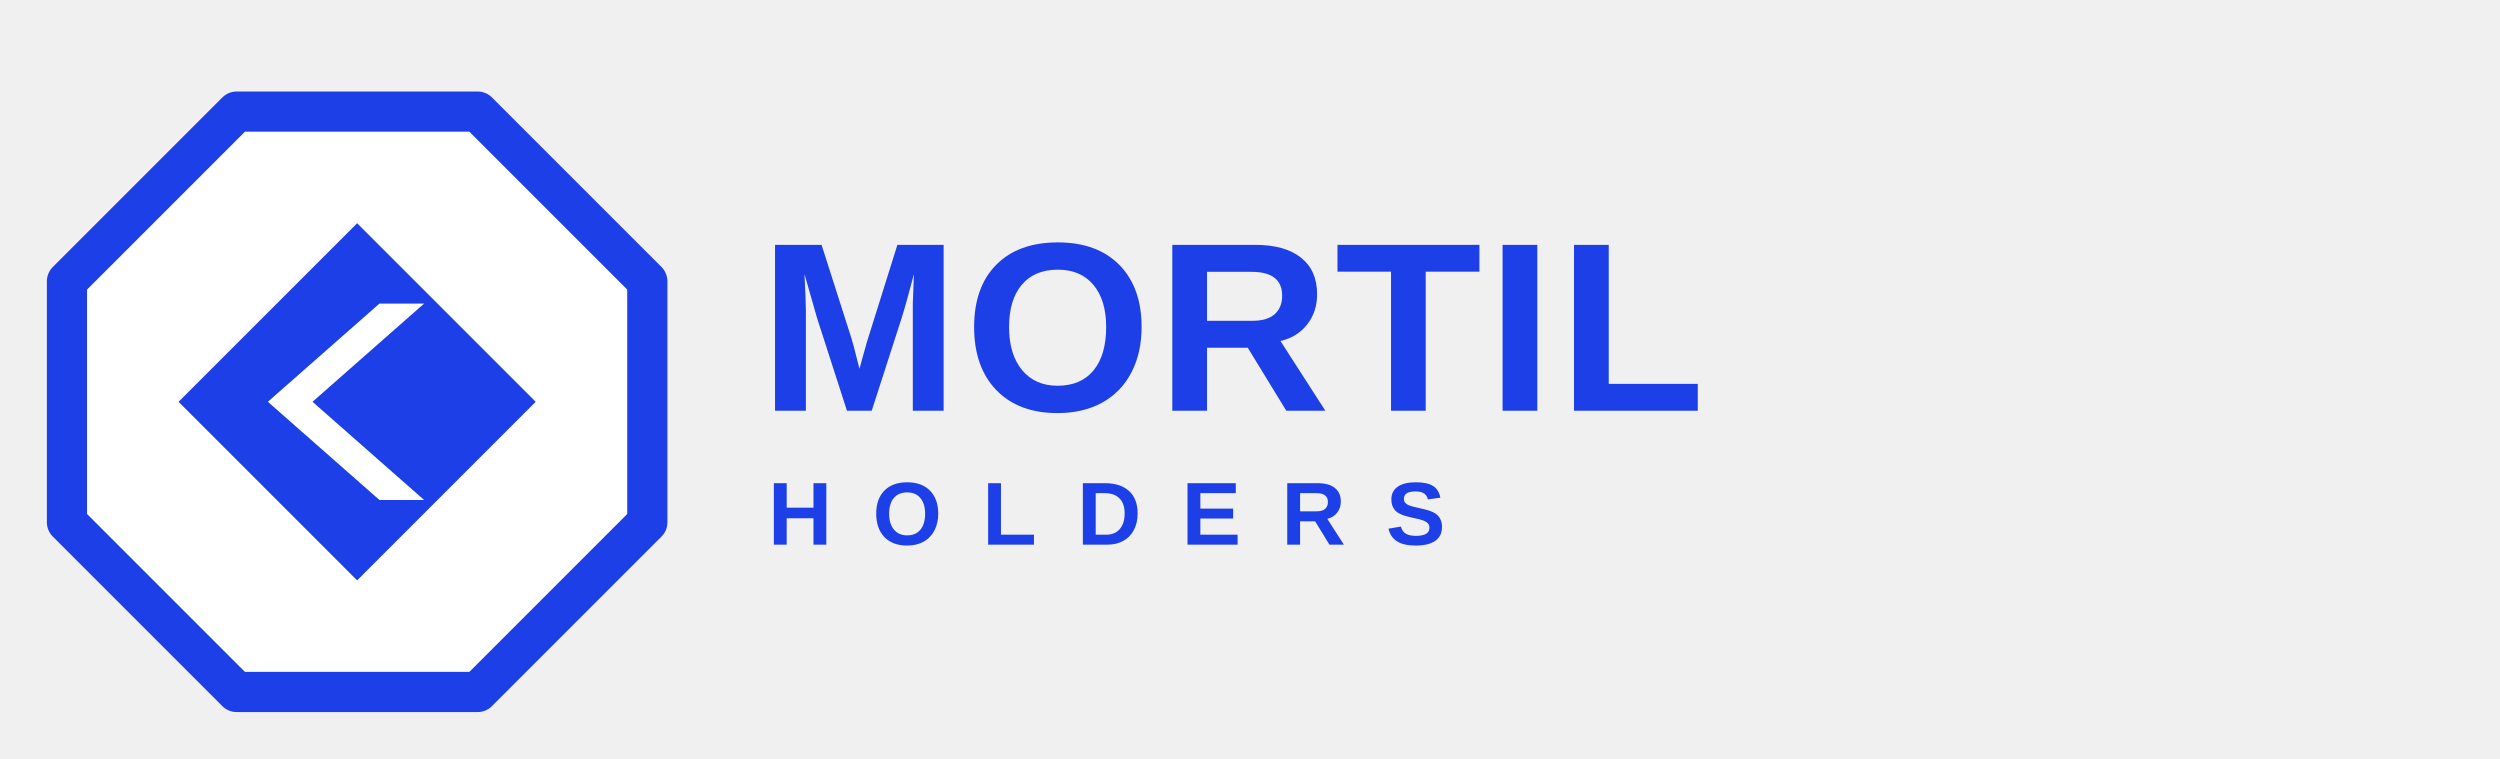
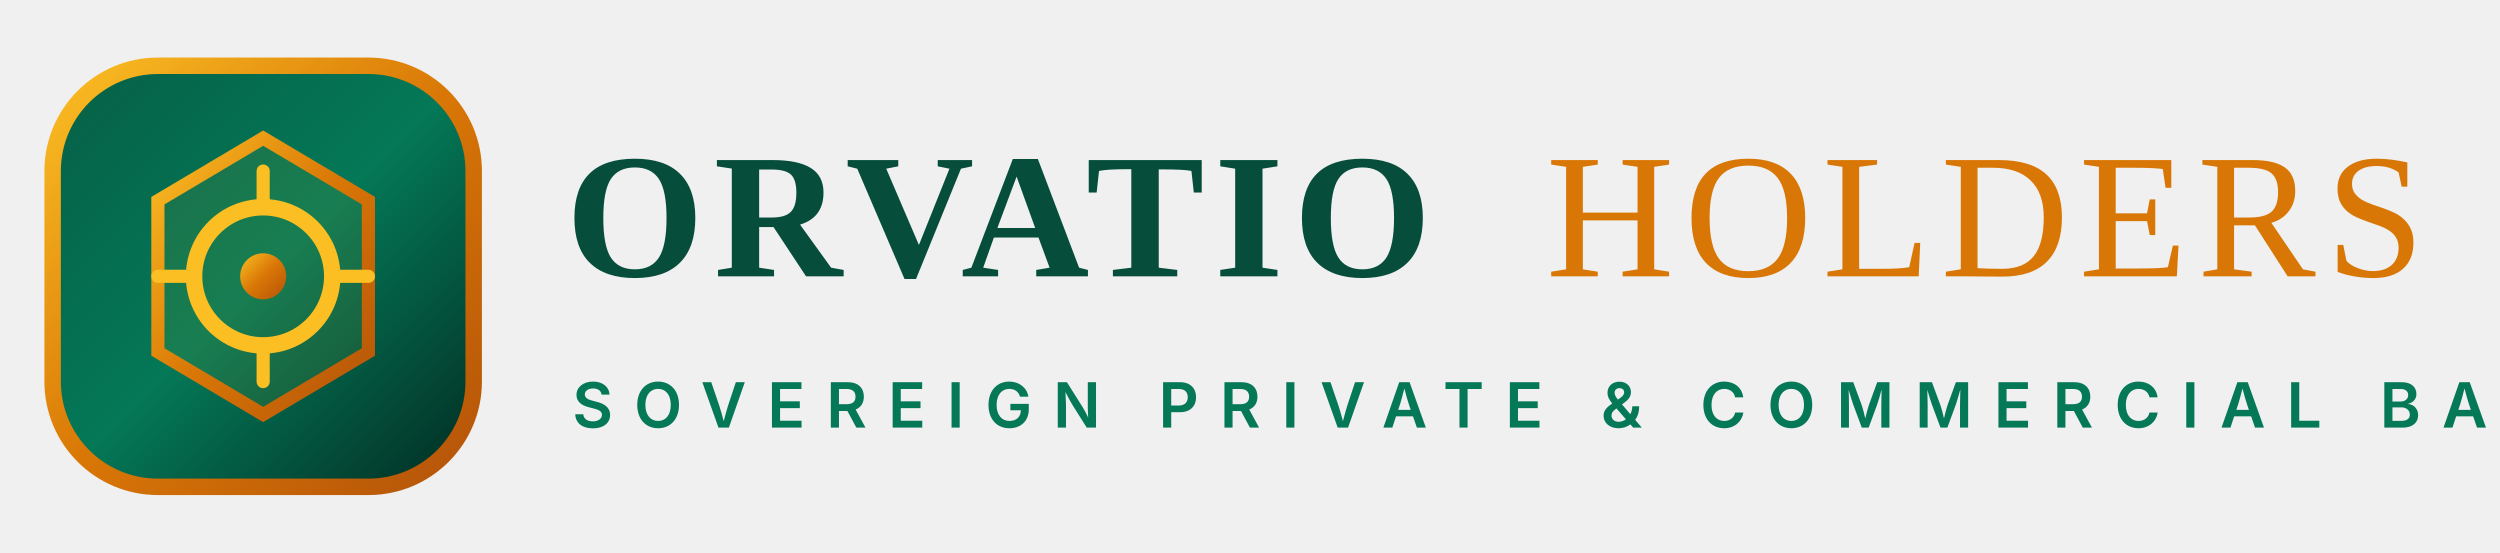
- <svg xmlns="http://www.w3.org/2000/svg" viewBox="0 0 560 170" width="560" height="170" fill="none">
-   <g>
-     <polygon points="53,25 107,25 145,63 145,117 107,155 53,155 15,117 15,63" fill="#ffffff" stroke="#1C3FE8" stroke-width="9" stroke-linejoin="round" />
-     <polygon points="80,50 120,90 80,130 40,90" fill="#1C3FE8" />
-     <path d="M95 68 L70 90 L95 112 L85 112 L60 90 L85 68 Z" fill="#ffffff" />
+ <svg xmlns="http://www.w3.org/2000/svg" viewBox="0 0 380 84" width="380" height="84" fill="none">
+   <defs>
+     <linearGradient id="orvatioEmerald" x1="0%" y1="0%" x2="100%" y2="100%">
+       <stop offset="0%" stop-color="#065F46" />
+       <stop offset="50%" stop-color="#047857" />
+       <stop offset="100%" stop-color="#022C22" />
+     </linearGradient>
+     <linearGradient id="orvatioGold" x1="0%" y1="0%" x2="100%" y2="100%">
+       <stop offset="0%" stop-color="#FBBF24" />
+       <stop offset="50%" stop-color="#D97706" />
+       <stop offset="100%" stop-color="#B45309" />
+     </linearGradient>
+   </defs>
+   <g transform="translate(6, 8)">
+     <rect x="2" y="2" width="64" height="64" rx="16" fill="url(#orvatioEmerald)" stroke="url(#orvatioGold)" stroke-width="2.5" />
+     <path d="M34 13L50 22.5V45.5L34 55L18 45.5V22.5L34 13Z" stroke="url(#orvatioGold)" stroke-width="2" fill="rgba(251, 191, 36, 0.08)" />
+     <circle cx="34" cy="34" r="10.5" stroke="#FBBF24" stroke-width="2.5" fill="none" />
+     <path d="M34 18V23.5M34 44.5V50M18 34H23.5M44.5 34H50" stroke="#FBBF24" stroke-width="2" stroke-linecap="round" />
+     <circle cx="34" cy="34" r="3.5" fill="url(#orvatioGold)" />
  </g>
-   <text x="170" y="92" font-family="Arial, Helvetica, sans-serif" font-size="54" font-weight="800" letter-spacing="1" fill="#1C3FE8">MORTIL</text>
-   <text x="172" y="122" font-family="Arial, Helvetica, sans-serif" font-size="20" font-weight="600" letter-spacing="9" fill="#1C3FE8">HOLDERS</text>
+   <text x="86" y="42" font-family="'Georgia', 'Times New Roman', serif" font-size="27" font-weight="700" letter-spacing="1.5" fill="#064E3B">ORVATIO</text>
+   <text x="235" y="42" font-family="'Georgia', 'Times New Roman', serif" font-size="27" font-weight="400" letter-spacing="1.5" fill="#D97706">HOLDERS</text>
+   <line x1="86" y1="51" x2="364" y2="51" stroke="url(#orvatioGold)" stroke-width="1.2" opacity="0.7" />
+   <text x="87" y="65" font-family="'Inter', 'Helvetica Neue', Arial, sans-serif" font-size="9.5" font-weight="600" letter-spacing="3.2" fill="#047857">SOVEREIGN PRIVATE &amp; COMMERCIAL BANKING</text>
</svg>
